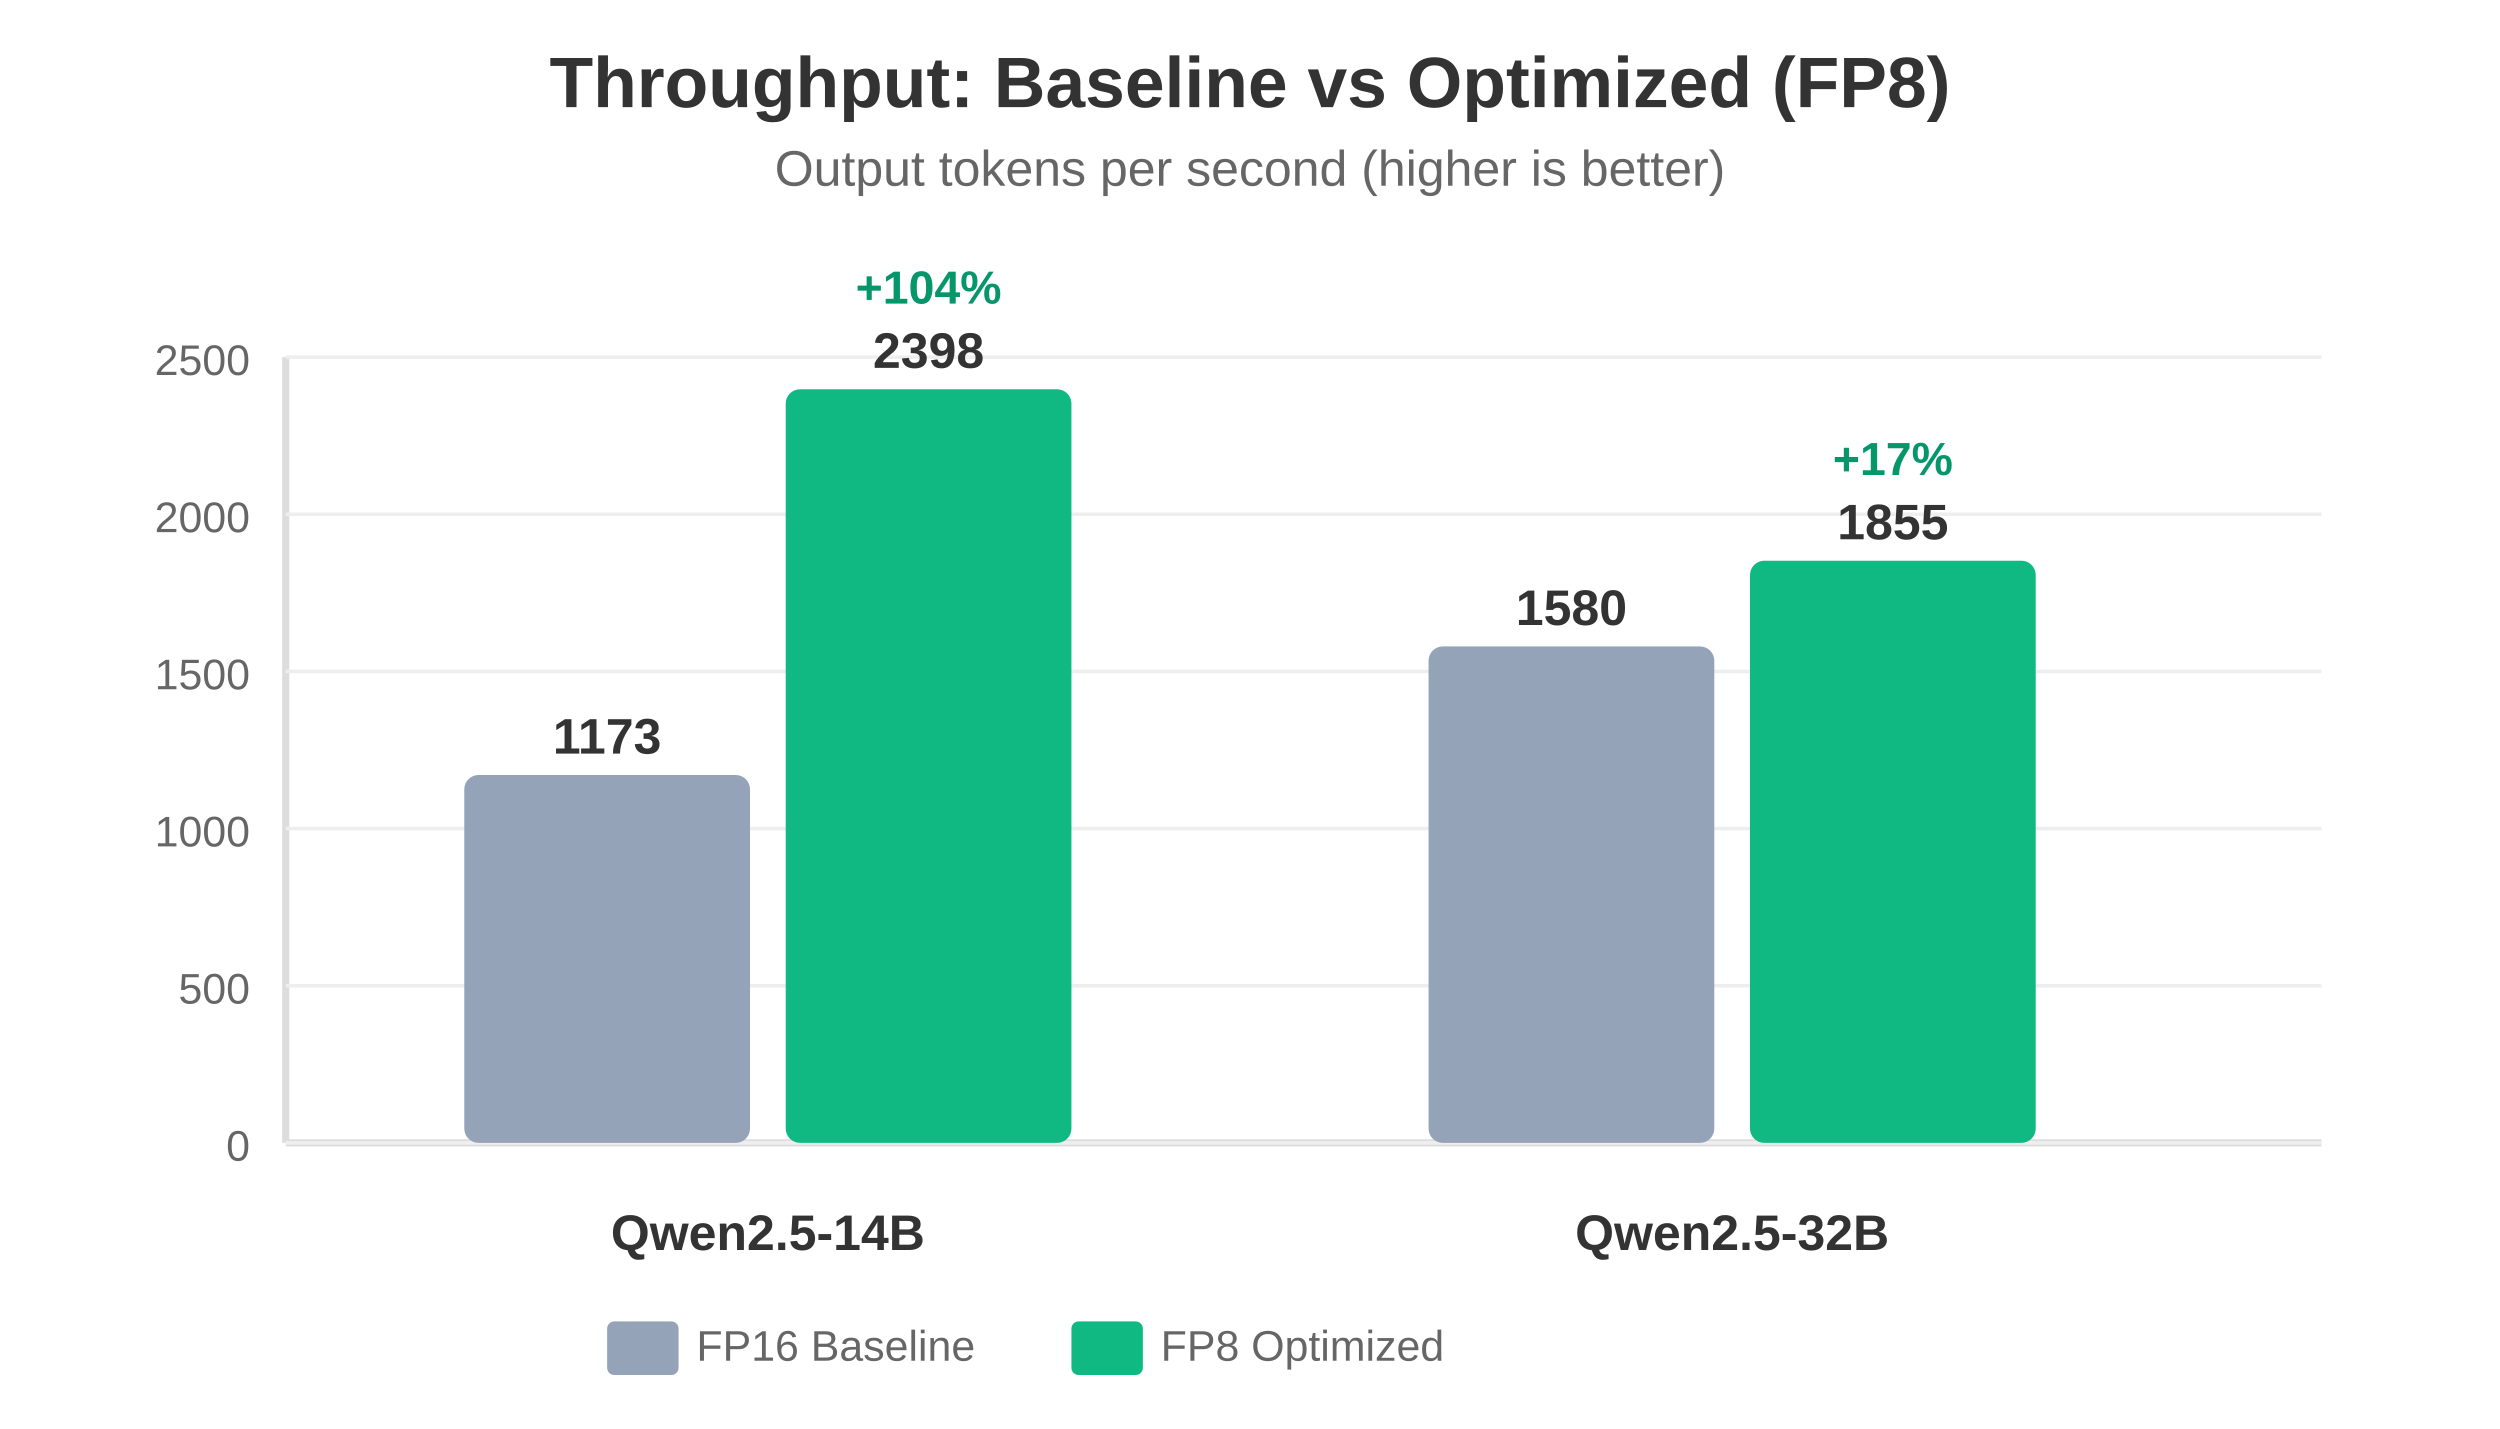
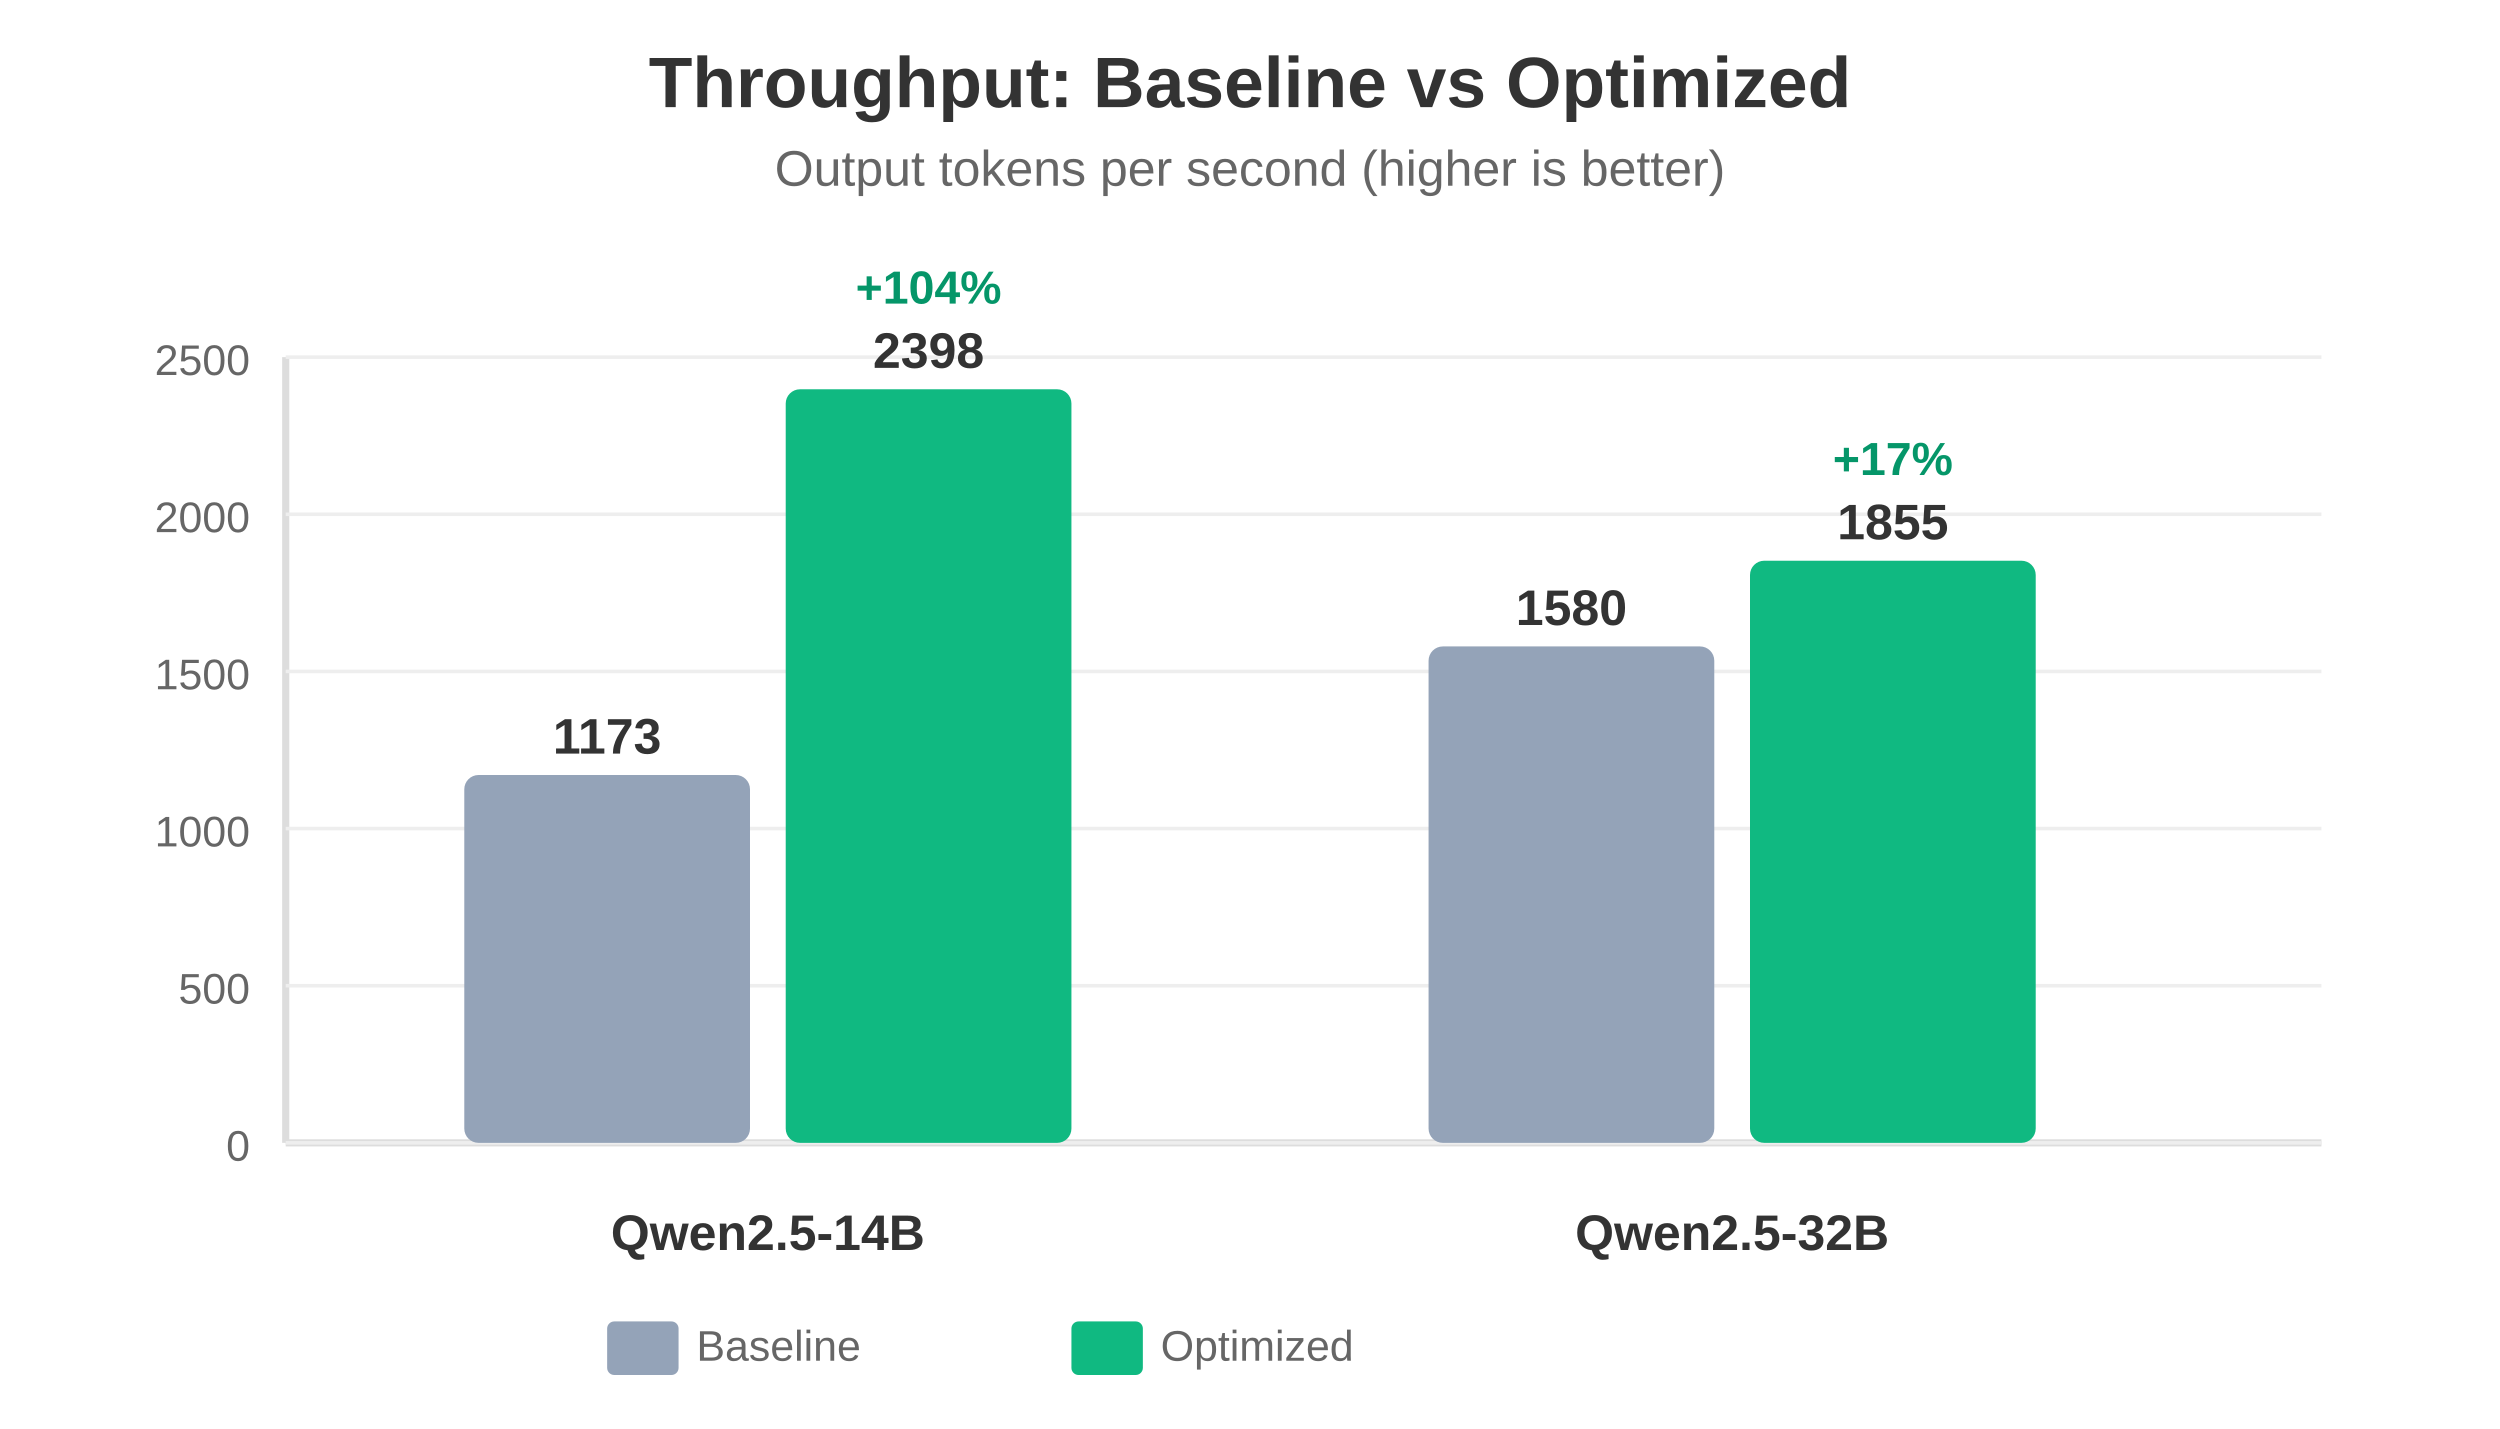
<svg xmlns="http://www.w3.org/2000/svg" viewBox="0 0 700 400">
  <text x="350" y="30" font-family="Arial, sans-serif" font-size="20" font-weight="bold" text-anchor="middle" fill="#333">
-     Throughput: Baseline vs Optimized (FP8)
+     Throughput: Baseline vs Optimized
  </text>
  <text x="350" y="52" font-family="Arial, sans-serif" font-size="14" text-anchor="middle" fill="#666">
    Output tokens per second (higher is better)
  </text>
  <line x1="80" y1="100" x2="80" y2="320" stroke="#ddd" stroke-width="2" />
  <line x1="80" y1="320" x2="650" y2="320" stroke="#ddd" stroke-width="2" />
  <g font-family="Arial, sans-serif" font-size="12" fill="#666">
    <text x="70" y="325" text-anchor="end">0</text>
    <line x1="80" y1="320" x2="650" y2="320" stroke="#eee" stroke-width="1" />
    <text x="70" y="281" text-anchor="end">500</text>
    <line x1="80" y1="276" x2="650" y2="276" stroke="#eee" stroke-width="1" />
    <text x="70" y="237" text-anchor="end">1000</text>
    <line x1="80" y1="232" x2="650" y2="232" stroke="#eee" stroke-width="1" />
    <text x="70" y="193" text-anchor="end">1500</text>
    <line x1="80" y1="188" x2="650" y2="188" stroke="#eee" stroke-width="1" />
    <text x="70" y="149" text-anchor="end">2000</text>
    <line x1="80" y1="144" x2="650" y2="144" stroke="#eee" stroke-width="1" />
    <text x="70" y="105" text-anchor="end">2500</text>
    <line x1="80" y1="100" x2="650" y2="100" stroke="#eee" stroke-width="1" />
  </g>
  <rect x="130" y="217" width="80" height="103" fill="#94a3b8" rx="4" />
  <text x="170" y="211" font-family="Arial, sans-serif" font-size="14" font-weight="bold" text-anchor="middle" fill="#333">1173</text>
  <rect x="220" y="109" width="80" height="211" fill="#10b981" rx="4" />
  <text x="260" y="103" font-family="Arial, sans-serif" font-size="14" font-weight="bold" text-anchor="middle" fill="#333">2398</text>
  <text x="260" y="85" font-family="Arial, sans-serif" font-size="13" font-weight="bold" text-anchor="middle" fill="#059669">+104%</text>
  <rect x="400" y="181" width="80" height="139" fill="#94a3b8" rx="4" />
  <text x="440" y="175" font-family="Arial, sans-serif" font-size="14" font-weight="bold" text-anchor="middle" fill="#333">1580</text>
  <rect x="490" y="157" width="80" height="163" fill="#10b981" rx="4" />
  <text x="530" y="151" font-family="Arial, sans-serif" font-size="14" font-weight="bold" text-anchor="middle" fill="#333">1855</text>
  <text x="530" y="133" font-family="Arial, sans-serif" font-size="13" font-weight="bold" text-anchor="middle" fill="#059669">+17%</text>
  <text x="215" y="350" font-family="Arial, sans-serif" font-size="14" font-weight="bold" text-anchor="middle" fill="#333">Qwen2.5-14B</text>
  <text x="485" y="350" font-family="Arial, sans-serif" font-size="14" font-weight="bold" text-anchor="middle" fill="#333">Qwen2.5-32B</text>
  <rect x="170" y="370" width="20" height="15" fill="#94a3b8" rx="2" />
-   <text x="195" y="381" font-family="Arial, sans-serif" font-size="12" fill="#666">FP16 Baseline</text>
+   <text x="195" y="381" font-family="Arial, sans-serif" font-size="12" fill="#666">Baseline</text>
  <rect x="300" y="370" width="20" height="15" fill="#10b981" rx="2" />
-   <text x="325" y="381" font-family="Arial, sans-serif" font-size="12" fill="#666">FP8 Optimized</text>
+   <text x="325" y="381" font-family="Arial, sans-serif" font-size="12" fill="#666">Optimized</text>
</svg>
